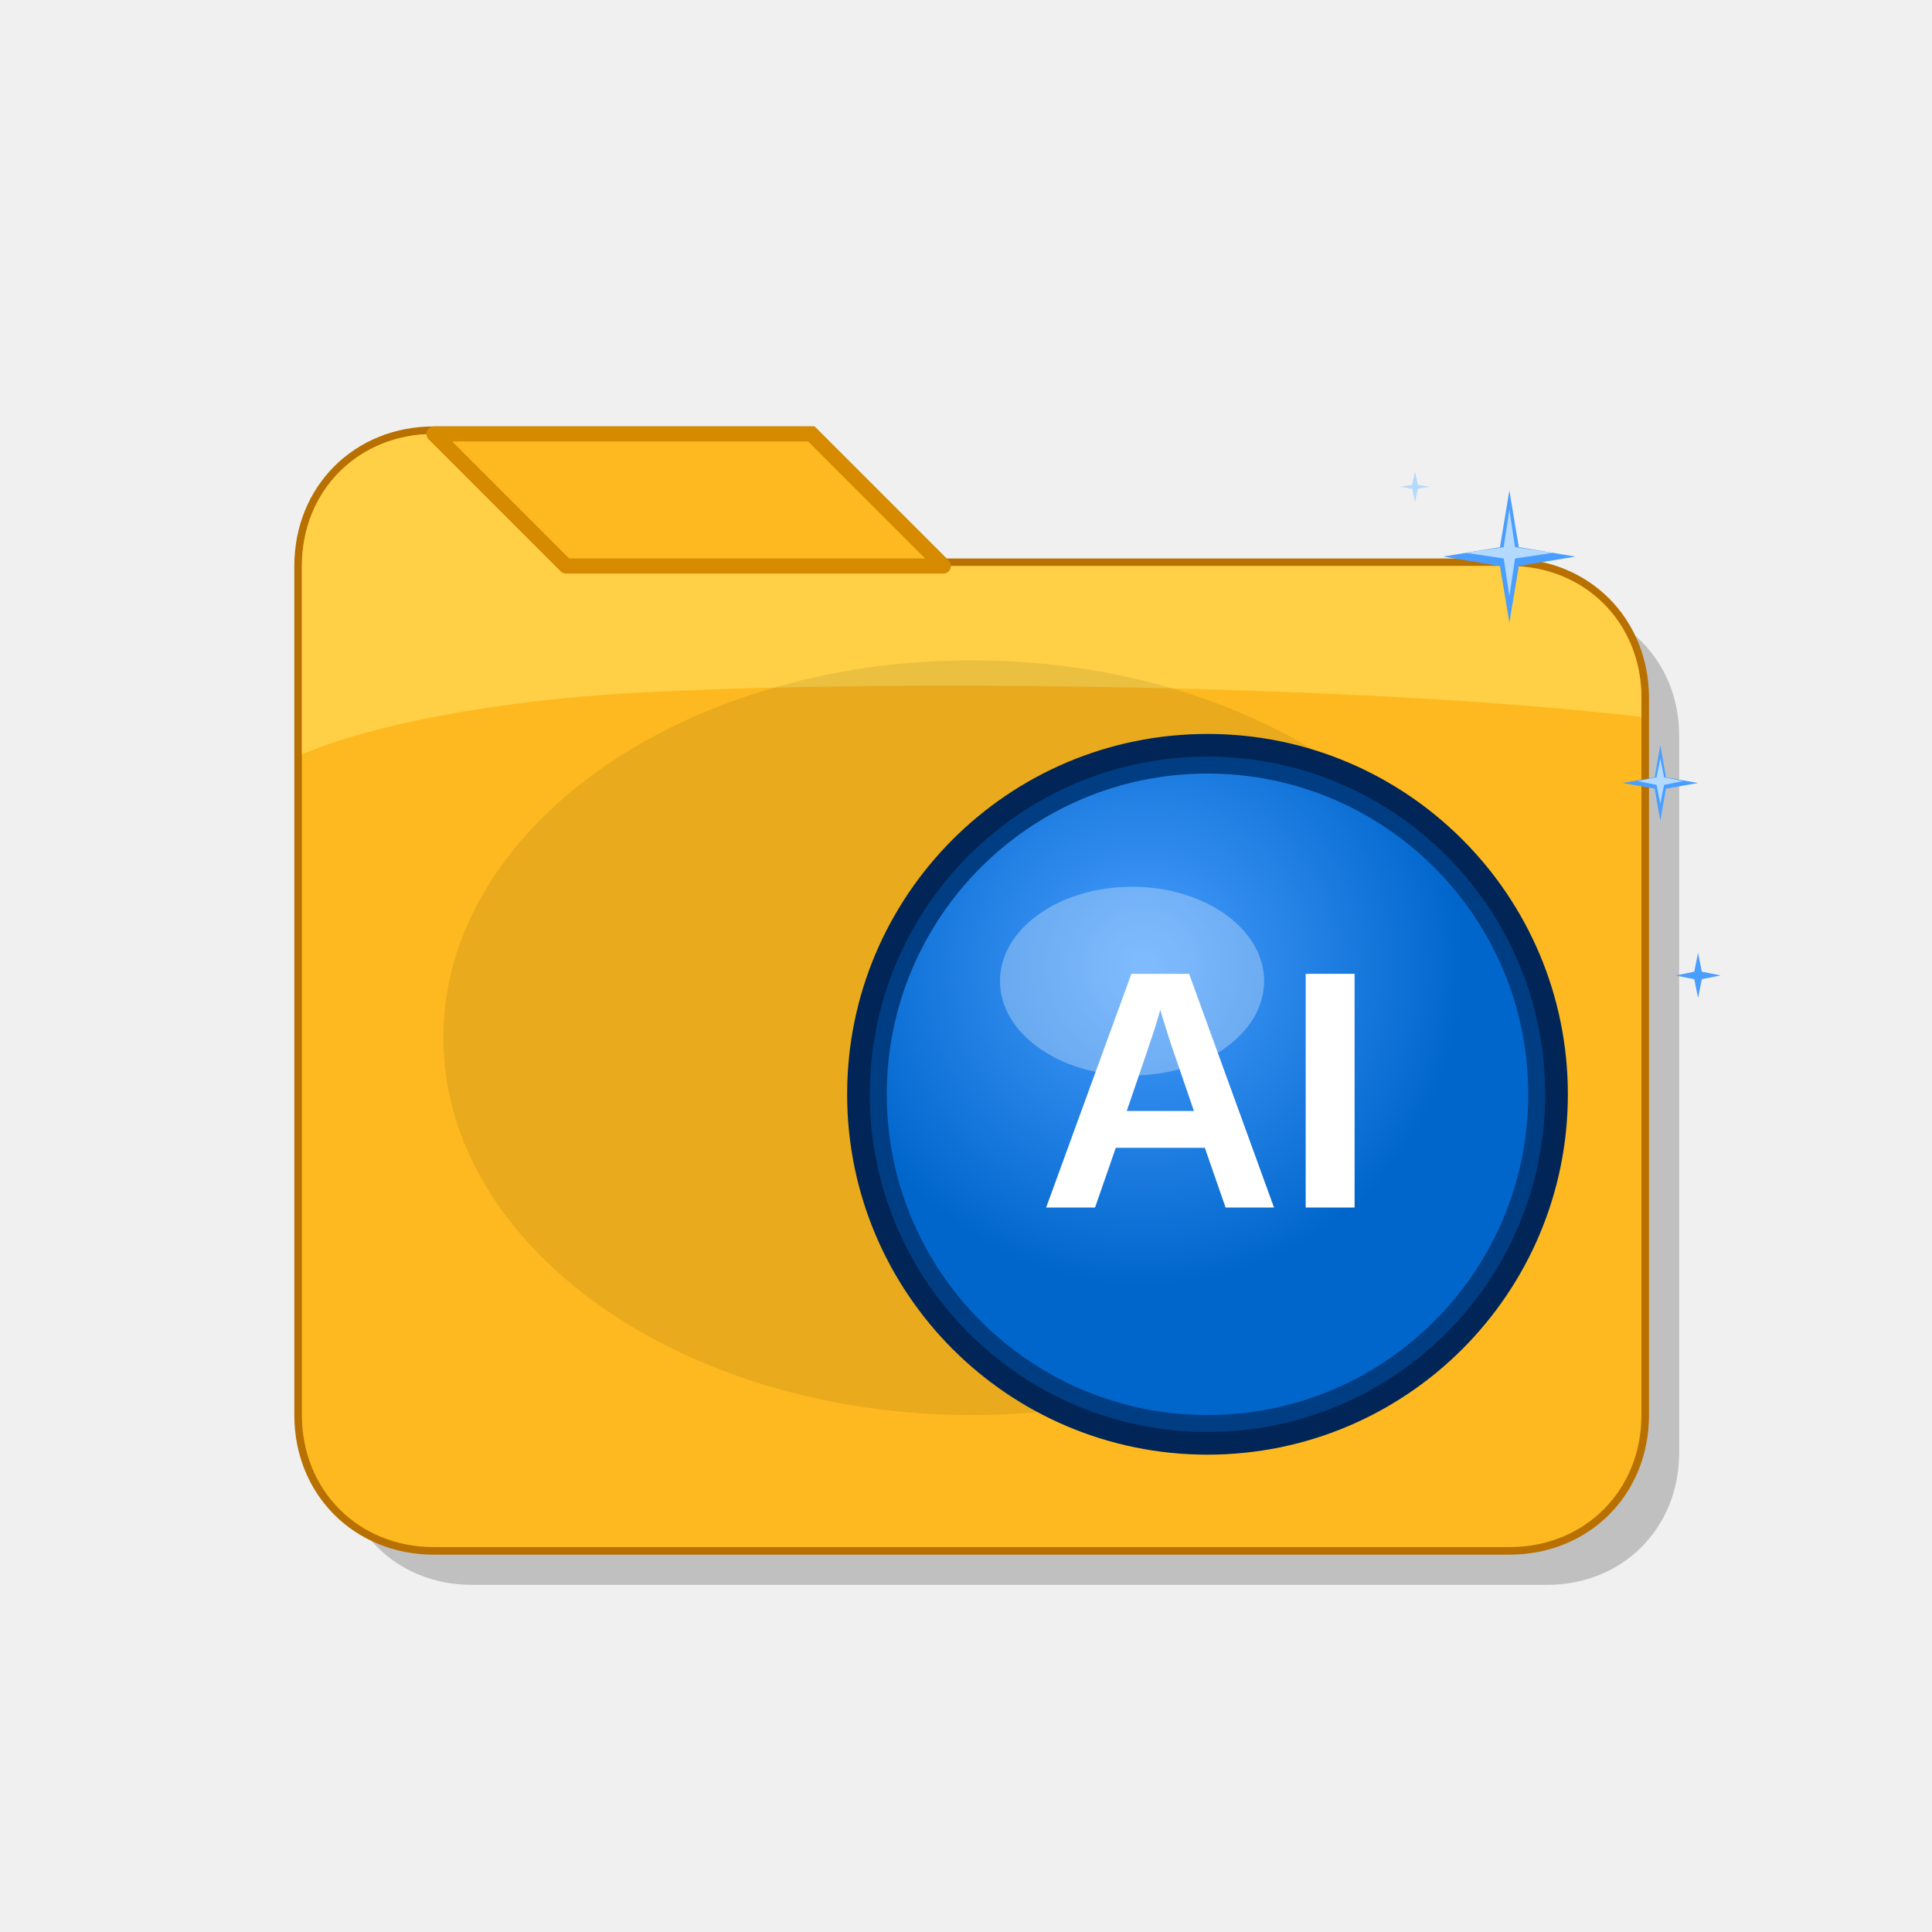
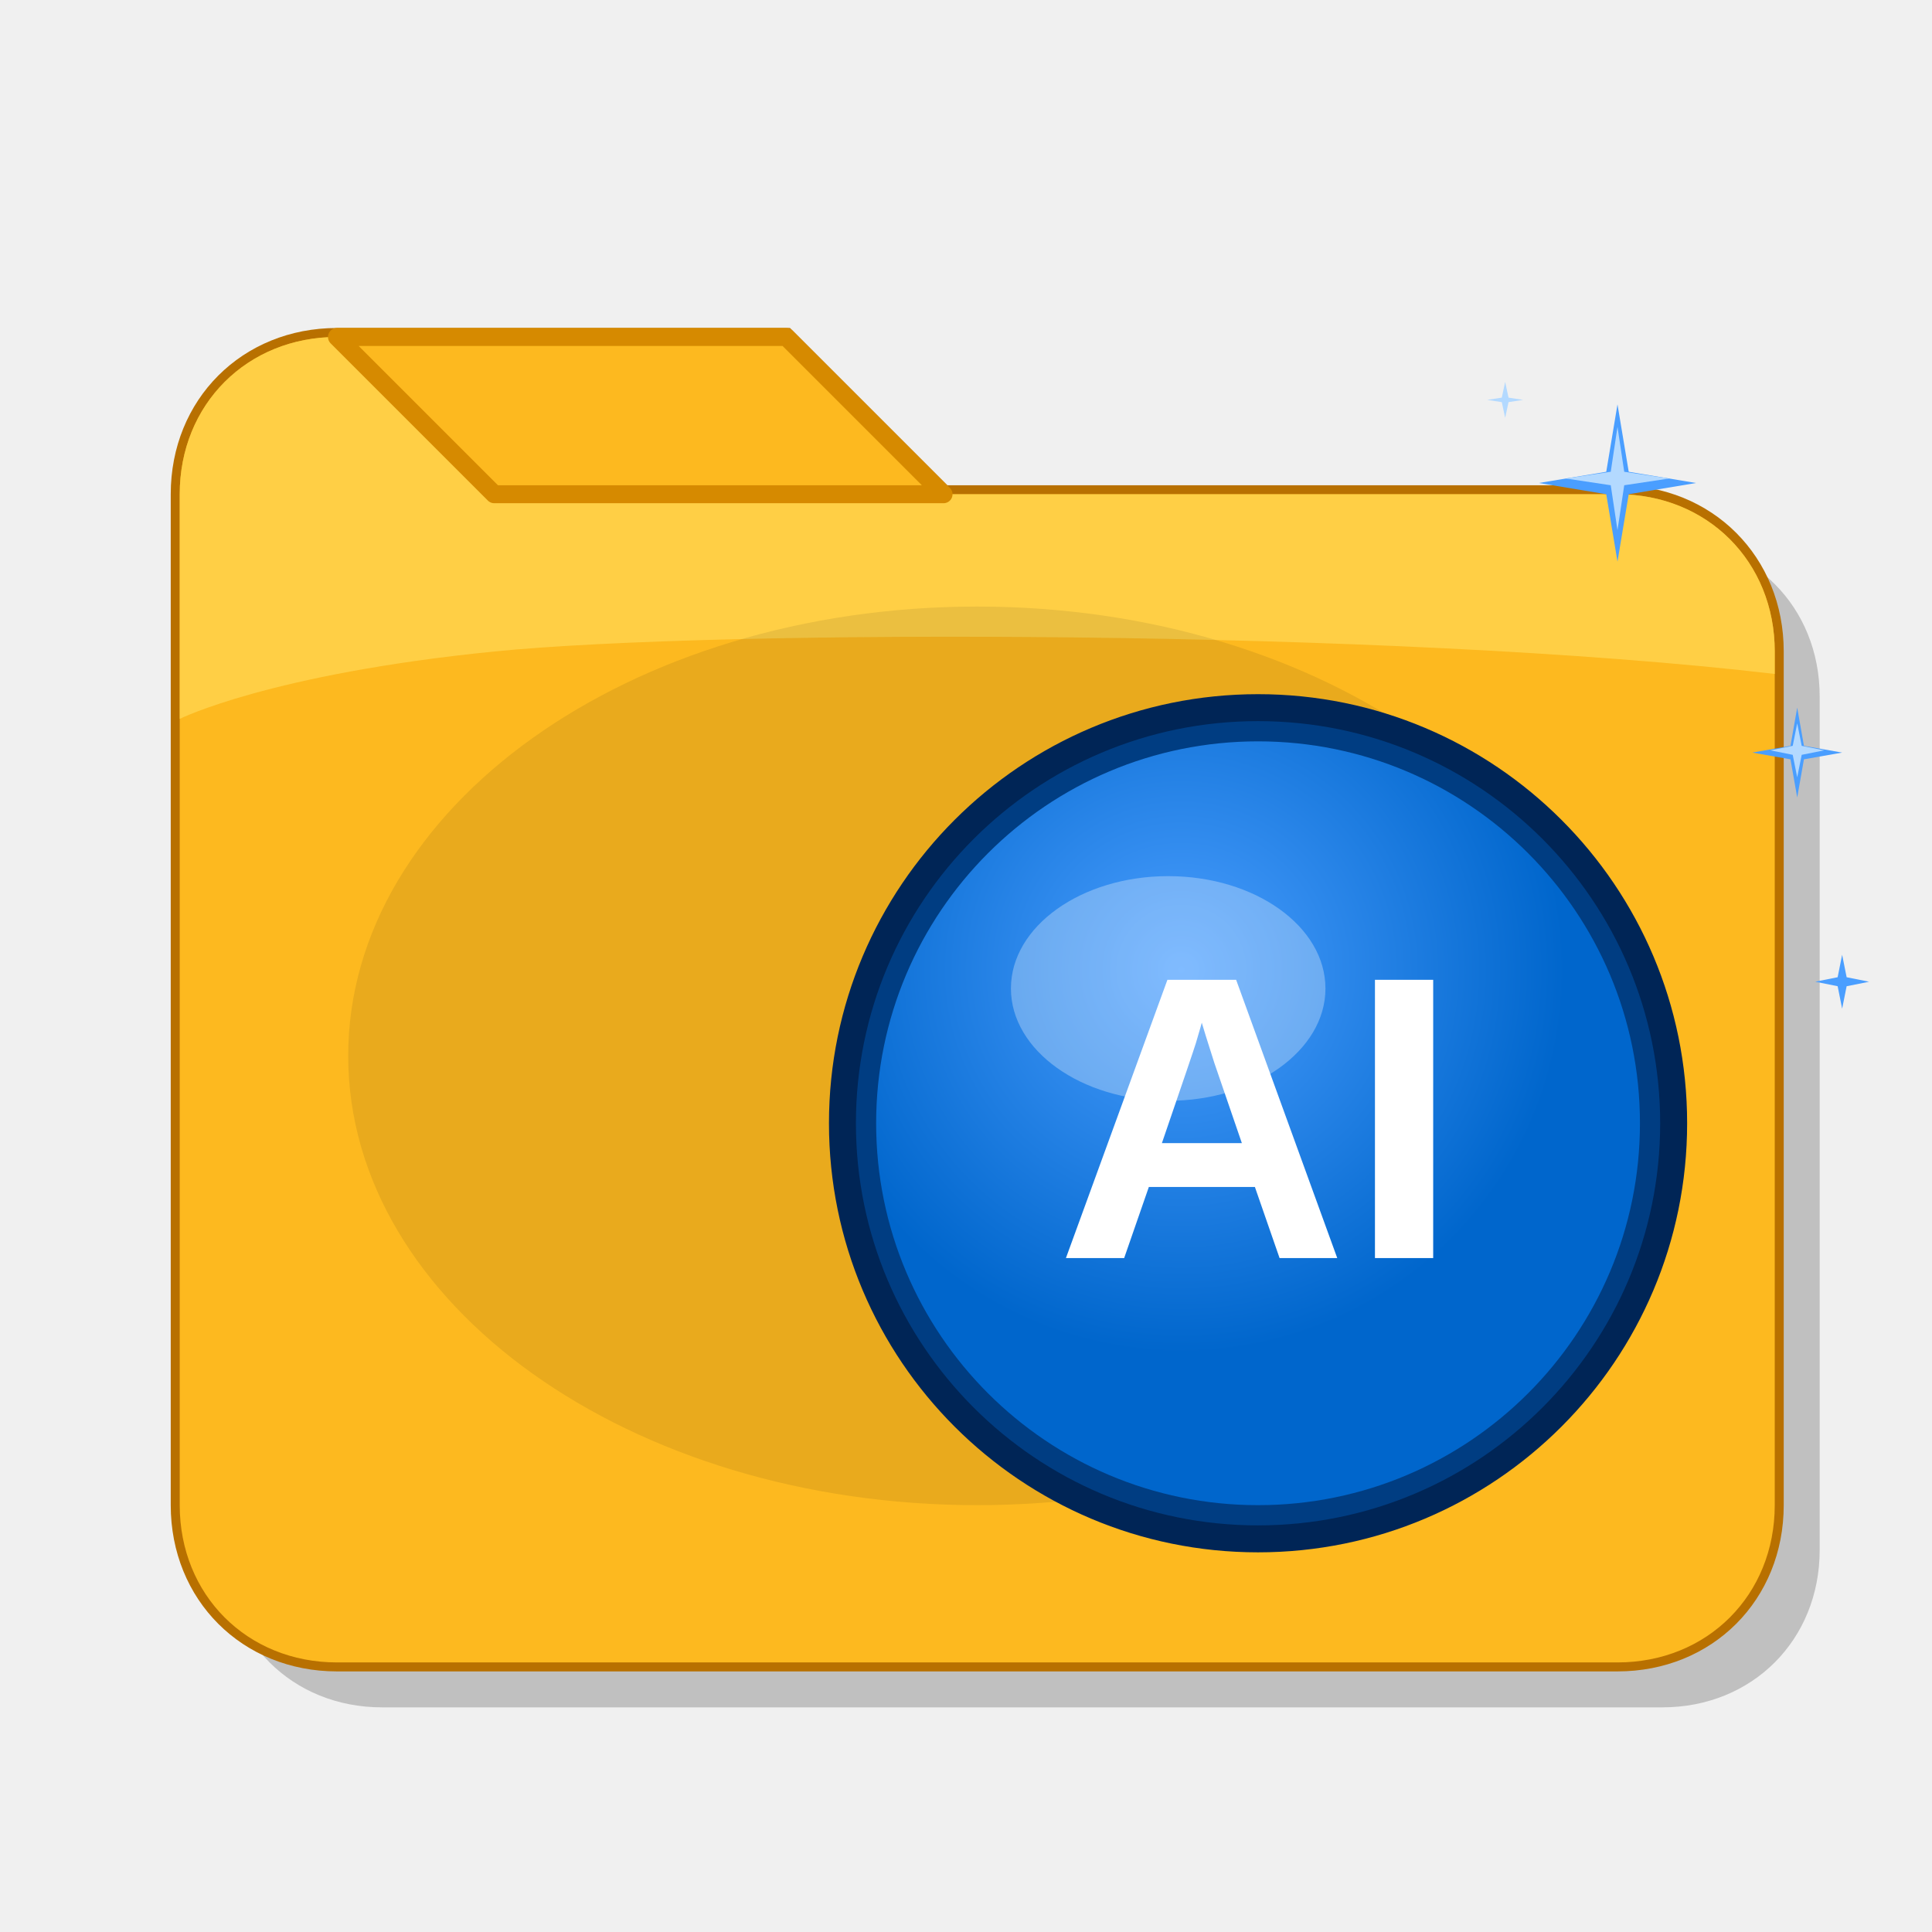
- <svg xmlns="http://www.w3.org/2000/svg" width="1024" height="1024" viewBox="0 0 1024 1024" fill="none">
+ <svg xmlns="http://www.w3.org/2000/svg" width="1024" height="1024" viewBox="80 180 860 660" fill="none">
  <g opacity="0.2">
    <path d="M180 320 C180 280 210 250 250 250 L450 250 L520 320 L820 320 C860 320 890 350 890 390 L890 770 C890 810 860 840 820 840 L250 840 C210 840 180 810 180 770 Z" fill="#000000" />
  </g>
  <path d="M160 300 C160 260 190 230 230 230 L430 230 L500 300 L800 300 C840 300 870 330 870 370 L870 750 C870 790 840 820 800 820 L230 820 C190 820 160 790 160 750 Z" fill="#D68A00" stroke="#B87000" stroke-width="8" />
  <path d="M160 330 L160 750 C160 790 190 820 230 820 L800 820 C840 820 870 790 870 750 L870 370 C870 330 840 300 800 300 L500 300 L430 230 L230 230 C190 230 160 260 160 300 L160 330 Z" fill="#FDB91F" />
  <path d="M160 330 L160 400 C160 400 200 380 300 370 C400 360 700 360 870 380 L870 370 C870 330 840 300 800 300 L500 300 L430 230 L230 230 C190 230 160 260 160 300 Z" fill="#FFD54F" opacity="0.8" />
  <path d="M230 230 L430 230 L500 300 L300 300 Z" fill="#FDB91F" stroke="#D68A00" stroke-width="8" stroke-linejoin="round" />
  <ellipse cx="515" cy="550" rx="280" ry="200" fill="#000000" opacity="0.08" />
  <circle cx="640" cy="580" r="185" fill="#003D82" stroke="#002556" stroke-width="12" />
  <defs>
    <radialGradient id="badgeGradient" cx="0.4" cy="0.3">
      <stop offset="0%" style="stop-color:#4A9EFF;stop-opacity:1" />
      <stop offset="100%" style="stop-color:#0066CC;stop-opacity:1" />
    </radialGradient>
  </defs>
  <circle cx="640" cy="580" r="170" fill="url(#badgeGradient)" />
  <ellipse cx="600" cy="520" rx="70" ry="50" fill="#FFFFFF" opacity="0.3" />
  <text x="640" y="640" font-family="Arial, sans-serif" font-size="180" font-weight="bold" fill="#FFFFFF" text-anchor="middle">AI</text>
  <g transform="translate(800, 300)">
    <path d="M 0,-40 L 5,-10 L 35,-5 L 5,0 L 0,30 L -5,0 L -35,-5 L -5,-10 Z" fill="#4A9EFF" />
    <path d="M 0,-30 L 3,-10 L 23,-7 L 3,-4 L 0,16 L -3,-4 L -23,-7 L -3,-10 Z" fill="#B3D9FF" />
  </g>
  <g transform="translate(880, 420)">
    <path d="M 0,-25 L 3,-8 L 20,-5 L 3,-2 L 0,15 L -3,-2 L -20,-5 L -3,-8 Z" fill="#4A9EFF" />
    <path d="M 0,-18 L 2,-8 L 12,-6 L 2,-4 L 0,6 L -2,-4 L -12,-6 L -2,-8 Z" fill="#B3D9FF" />
  </g>
  <g transform="translate(900, 520)">
    <path d="M 0,-15 L 2,-5 L 12,-3 L 2,-1 L 0,9 L -2,-1 L -12,-3 L -2,-5 Z" fill="#4A9EFF" />
  </g>
  <g transform="translate(750, 260)">
    <path d="M 0,-10 L 1.5,-3 L 8,-2 L 1.5,-1 L 0,6 L -1.5,-1 L -8,-2 L -1.5,-3 Z" fill="#B3D9FF" />
  </g>
</svg>
